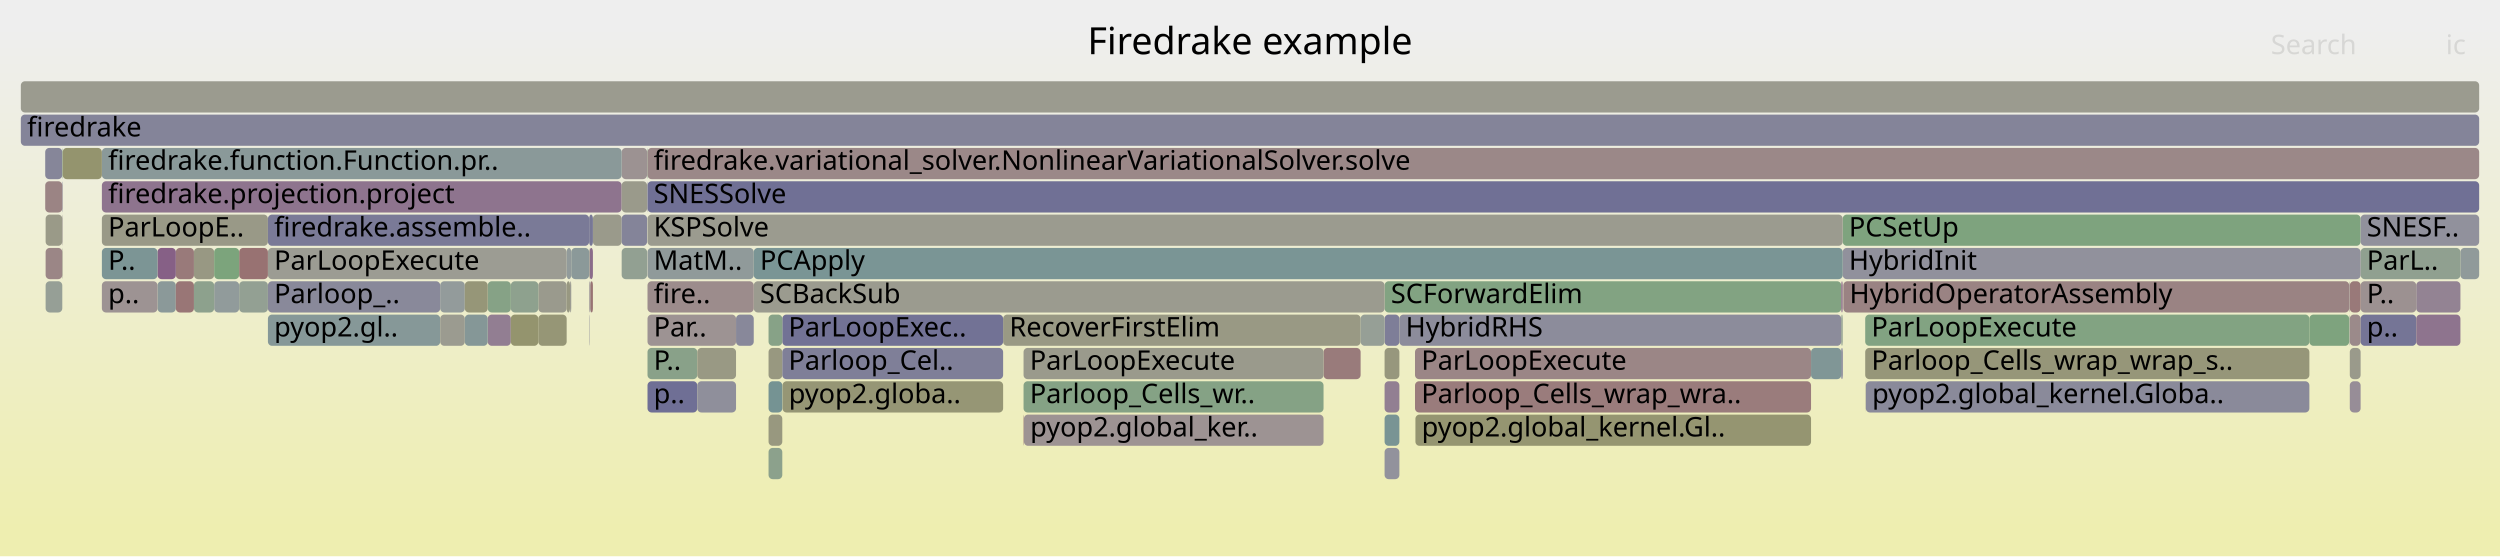
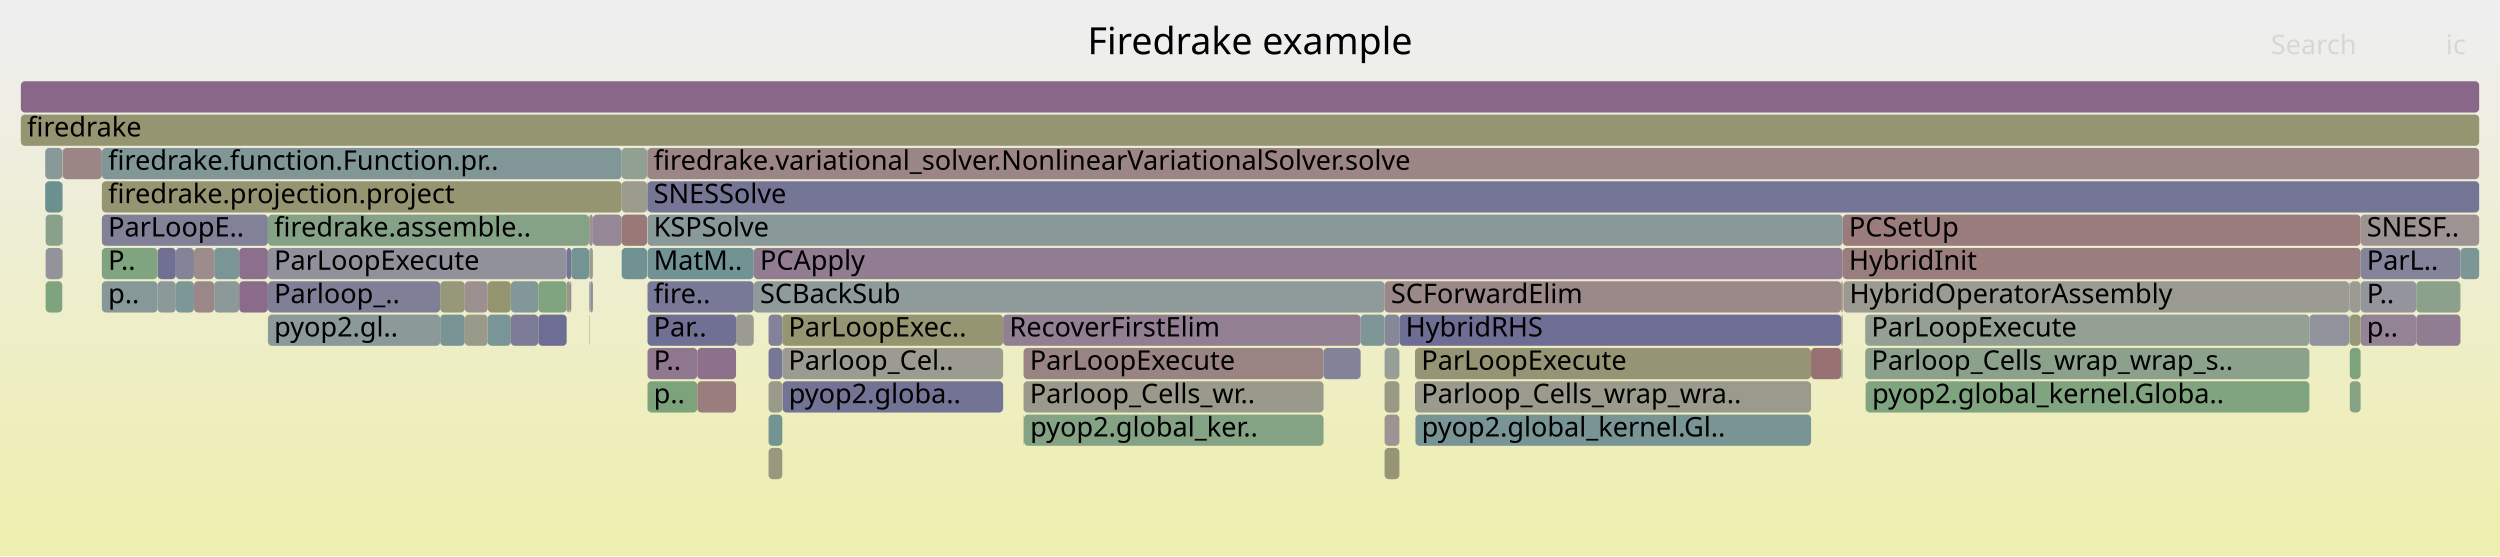
<svg xmlns="http://www.w3.org/2000/svg" version="1.1" width="1200" height="267" viewBox="0 0 1200 267">
  <defs>
    <linearGradient id="background" y1="0" y2="1" x1="0" x2="0">
      <stop stop-color="#eeeeee" offset="5%" />
      <stop stop-color="#eeeeb0" offset="95%" />
    </linearGradient>
  </defs>
  <style type="text/css">
	text { font-family:Verdana; font-size:13px; fill:rgb(0,0,0); }
	#search, #ignorecase { opacity:0.1; cursor:pointer; }
	#search:hover, #search.show, #ignorecase:hover, #ignorecase.show { opacity:1; }
	#subtitle { text-anchor:middle; font-color:rgb(160,160,160); }
	#title { text-anchor:middle; font-size:18px}
	#unzoom { cursor:pointer; }
	#frames &gt; *:hover { stroke:black; stroke-width:0.5; cursor:pointer; }
	.hide { display:none; }
	.parent { opacity:0.5; }
</style>
  <rect x="0.0" y="0" width="1200.0" height="267.0" fill="url(#background)" />
  <text id="title" x="600.00" y="26">Firedrake example</text>
  <text id="details" x="10.00" y="249"> </text>
  <text id="unzoom" x="10.00" y="26" class="hide">Reset Zoom</text>
  <text id="search" x="1090.00" y="26">Search</text>
  <text id="ignorecase" x="1174.00" y="26">ic</text>
  <text id="matched" x="1090.00" y="249"> </text>
  <g id="frames">
    <g>
-       <rect x="310.8" y="151" width="42.5" height="15.0" fill="rgb(156.615,147.383,147.383)" rx="2" ry="2" />
+       <rect x="884.8" y="135" width="242.8" height="15.0" fill="rgb(155.35,155.35,145.156)" rx="2" ry="2" />
+       <text x="887.77" y="145.5">HybridOperatorAssembly</text>
+     </g>
+     <g>
+       <rect x="21.9" y="135" width="8.0" height="15.0" fill="rgb(126.328,163.156,126.328)" rx="2" ry="2" />
+       <text x="24.94" y="145.5" />
+     </g>
+     <g>
+       <rect x="353.3" y="151" width="8.5" height="15.0" fill="rgb(155.366,155.366,145.234)" rx="2" ry="2" />
+       <text x="356.27" y="161.5" />
+     </g>
+     <g>
+       <rect x="310.8" y="167" width="23.9" height="15.0" fill="rgb(142.839,119.15,142.839)" rx="2" ry="2" />
+       <text x="313.76" y="177.5">P..</text>
+     </g>
+     <g>
+       <rect x="93.1" y="135" width="9.7" height="15.0" fill="rgb(154.969,134.762,134.762)" rx="2" ry="2" />
+       <text x="96.08" y="145.5" />
+     </g>
+     <g>
+       <rect x="491.3" y="199" width="0.2" height="15.0" fill="rgb(154.375,154.375,140.43)" rx="2" ry="2" />
+       <text x="494.31" y="209.5" />
+     </g>
+     <g>
+       <rect x="1127.9" y="167" width="5.2" height="15.0" fill="rgb(124.555,163.445,124.555)" rx="2" ry="2" />
+       <text x="1130.90" y="177.5" />
+     </g>
+     <g>
+       <rect x="310.8" y="71" width="879.2" height="15.0" fill="rgb(154.691,132.632,132.632)" rx="2" ry="2" />
+       <text x="313.76" y="81.5">firedrake.variational_solver.NonlinearVariationalSolver.solve</text>
+     </g>
+     <g>
+       <rect x="1159.8" y="151" width="21.2" height="15.0" fill="rgb(145.234,125.287,145.234)" rx="2" ry="2" />
+       <text x="1162.84" y="161.5" />
+     </g>
+     <g>
+       <rect x="491.5" y="199" width="143.8" height="15.0" fill="rgb(131.992,162.234,131.992)" rx="2" ry="2" />
+       <text x="494.47" y="209.5">pyop2.global_ker..</text>
+     </g>
+     <g>
+       <rect x="30.1" y="71" width="18.8" height="15.0" fill="rgb(154.792,133.408,133.408)" rx="2" ry="2" />
+       <text x="33.07" y="81.5" />
+     </g>
+     <g>
+       <rect x="664.6" y="183" width="7.1" height="15.0" fill="rgb(152.955,152.955,133.552)" rx="2" ry="2" />
+       <text x="667.62" y="193.5" />
+     </g>
+     <g>
+       <rect x="310.6" y="71" width="0.2" height="15.0" fill="rgb(153.952,126.964,126.964)" rx="2" ry="2" />
+       <text x="313.64" y="81.5" />
+     </g>
+     <g>
+       <rect x="75.6" y="119" width="8.8" height="15.0" fill="rgb(111.534,111.534,149.007)" rx="2" ry="2" />
+       <text x="78.55" y="129.5" />
+     </g>
+     <g>
+       <rect x="1108.5" y="151" width="19.1" height="15.0" fill="rgb(146.169,146.169,155.71)" rx="2" ry="2" />
+       <text x="1111.47" y="161.5" />
+     </g>
+     <g>
+       <rect x="884.5" y="103" width="248.6" height="15.0" fill="rgb(153.535,123.771,123.771)" rx="2" ry="2" />
+       <text x="887.47" y="113.5">PCSetUp</text>
+     </g>
+     <g>
+       <rect x="29.9" y="71" width="0.2" height="15.0" fill="rgb(155.751,155.751,147.101)" rx="2" ry="2" />
+       <text x="32.90" y="81.5" />
+     </g>
+     <g>
+       <rect x="664.6" y="199" width="7.1" height="15.0" fill="rgb(156.529,146.725,146.725)" rx="2" ry="2" />
+       <text x="667.62" y="209.5" />
+     </g>
+     <g>
+       <rect x="282.8" y="119" width="0.2" height="15.0" fill="rgb(112.641,146.24,146.24)" rx="2" ry="2" />
+       <text x="285.80" y="129.5" />
+     </g>
+     <g>
+       <rect x="1127.9" y="151" width="5.2" height="15.0" fill="rgb(150.471,150.471,121.513)" rx="2" ry="2" />
+       <text x="1130.90" y="161.5" />
+     </g>
+     <g>
+       <rect x="282.8" y="135" width="0.2" height="15.0" fill="rgb(104.177,144.046,144.046)" rx="2" ry="2" />
+       <text x="285.80" y="145.5" />
+     </g>
+     <g>
+       <rect x="895.6" y="183" width="212.9" height="15.0" fill="rgb(127.612,162.947,127.612)" rx="2" ry="2" />
+       <text x="898.61" y="193.5">pyop2.global_kernel.Globa..</text>
+     </g>
+     <g>
+       <rect x="883.8" y="151" width="0.7" height="15.0" fill="rgb(150.609,150.609,122.183)" rx="2" ry="2" />
+       <text x="886.78" y="161.5" />
+     </g>
+     <g>
+       <rect x="671.7" y="151" width="212.1" height="15.0" fill="rgb(109.978,109.978,148.705)" rx="2" ry="2" />
+       <text x="674.72" y="161.5">HybridRHS</text>
+     </g>
+     <g>
+       <rect x="211.3" y="135" width="11.8" height="15.0" fill="rgb(150.584,150.584,122.061)" rx="2" ry="2" />
+       <text x="214.33" y="145.5" />
+     </g>
+     <g>
+       <rect x="102.8" y="119" width="12.0" height="15.0" fill="rgb(122.432,148.779,148.779)" rx="2" ry="2" />
+       <text x="105.77" y="129.5" />
+     </g>
+     <g>
+       <rect x="884.5" y="119" width="248.6" height="15.0" fill="rgb(153.701,125.044,125.044)" rx="2" ry="2" />
+       <text x="887.47" y="129.5">HybridInit</text>
+     </g>
+     <g>
+       <rect x="368.9" y="167" width="6.6" height="15.0" fill="rgb(118.488,118.488,150.353)" rx="2" ry="2" />
+       <text x="371.86" y="177.5" />
+     </g>
+     <g>
+       <rect x="128.6" y="119" width="143.4" height="15.0" fill="rgb(144.637,144.637,155.414)" rx="2" ry="2" />
+       <text x="131.58" y="129.5">ParLoopExecute</text>
+     </g>
+     <g>
+       <rect x="895.3" y="167" width="213.2" height="15.0" fill="rgb(138.953,161.101,138.953)" rx="2" ry="2" />
+       <text x="898.29" y="177.5">Parloop_Cells_wrap_wrap_s..</text>
+     </g>
+     <g>
+       <rect x="272.0" y="119" width="2.2" height="15.0" fill="rgb(115.658,115.658,149.805)" rx="2" ry="2" />
+       <text x="274.96" y="129.5" />
+     </g>
+     <g>
+       <rect x="274.2" y="119" width="8.6" height="15.0" fill="rgb(115.712,147.036,147.036)" rx="2" ry="2" />
+       <text x="277.15" y="129.5" />
+     </g>
+     <g>
+       <rect x="310.8" y="183" width="23.9" height="15.0" fill="rgb(124.67,163.426,124.67)" rx="2" ry="2" />
+       <text x="313.76" y="193.5">p..</text>
+     </g>
+     <g>
+       <rect x="48.9" y="119" width="26.7" height="15.0" fill="rgb(128.483,162.805,128.483)" rx="2" ry="2" />
+       <text x="51.90" y="129.5">P..</text>
+     </g>
+     <g>
+       <rect x="1127.6" y="135" width="0.2" height="15.0" fill="rgb(128.268,150.292,150.292)" rx="2" ry="2" />
+       <text x="1130.60" y="145.5" />
+     </g>
+     <g>
+       <rect x="298.4" y="119" width="12.2" height="15.0" fill="rgb(113.217,146.39,146.39)" rx="2" ry="2" />
+       <text x="301.42" y="129.5" />
+     </g>
+     <g>
+       <rect x="375.5" y="151" width="106.0" height="15.0" fill="rgb(148.718,148.718,113.017)" rx="2" ry="2" />
+       <text x="378.46" y="161.5">ParLoopExec..</text>
+     </g>
+     <g>
+       <rect x="283.0" y="135" width="0.4" height="15.0" fill="rgb(145.851,145.851,155.649)" rx="2" ry="2" />
+       <text x="285.97" y="145.5" />
+     </g>
+     <g>
+       <rect x="375.5" y="167" width="106.0" height="15.0" fill="rgb(155.483,155.483,145.803)" rx="2" ry="2" />
+       <text x="378.46" y="177.5">Parloop_Cel..</text>
+     </g>
+     <g>
+       <rect x="491.3" y="167" width="144.0" height="15.0" fill="rgb(154.441,130.713,130.713)" rx="2" ry="2" />
+       <text x="494.31" y="177.5">ParLoopExecute</text>
+     </g>
+     <g>
+       <rect x="635.3" y="167" width="17.8" height="15.0" fill="rgb(130.182,130.182,152.616)" rx="2" ry="2" />
+       <text x="638.33" y="177.5" />
+     </g>
+     <g>
+       <rect x="234.1" y="135" width="11.1" height="15.0" fill="rgb(148.214,148.214,110.574)" rx="2" ry="2" />
+       <text x="237.06" y="145.5" />
+     </g>
+     <g>
+       <rect x="21.7" y="71" width="8.2" height="15.0" fill="rgb(136.891,152.527,152.527)" rx="2" ry="2" />
+       <text x="24.69" y="81.5" />
+     </g>
+     <g>
+       <rect x="310.8" y="135" width="51.0" height="15.0" fill="rgb(119.769,119.769,150.6)" rx="2" ry="2" />
+       <text x="313.76" y="145.5">fire..</text>
+     </g>
+     <g>
+       <rect x="334.7" y="183" width="18.6" height="15.0" fill="rgb(153.659,124.723,124.723)" rx="2" ry="2" />
+       <text x="337.71" y="193.5" />
+     </g>
+     <g>
+       <rect x="258.4" y="151" width="13.6" height="15.0" fill="rgb(109.546,109.546,148.622)" rx="2" ry="2" />
+       <text x="261.39" y="161.5" />
+     </g>
+     <g>
+       <rect x="491.3" y="183" width="144.0" height="15.0" fill="rgb(154.363,154.363,140.376)" rx="2" ry="2" />
+       <text x="494.31" y="193.5">Parloop_Cells_wr..</text>
+     </g>
+     <g>
+       <rect x="679.2" y="183" width="190.1" height="15.0" fill="rgb(154.498,154.498,141.029)" rx="2" ry="2" />
+       <text x="682.24" y="193.5">Parloop_Cells_wrap_wra..</text>
+     </g>
+     <g>
+       <rect x="310.8" y="119" width="51.0" height="15.0" fill="rgb(114.098,146.618,146.618)" rx="2" ry="2" />
+       <text x="313.76" y="129.5">MatM..</text>
+     </g>
+     <g>
+       <rect x="84.4" y="119" width="8.7" height="15.0" fill="rgb(132.247,132.247,153.015)" rx="2" ry="2" />
+       <text x="87.40" y="129.5" />
+     </g>
+     <g>
+       <rect x="234.1" y="151" width="11.1" height="15.0" fill="rgb(122.362,148.76,148.76)" rx="2" ry="2" />
+       <text x="237.06" y="161.5" />
+     </g>
+     <g>
+       <rect x="895.3" y="151" width="213.2" height="15.0" fill="rgb(148.231,159.59,148.231)" rx="2" ry="2" />
+       <text x="898.29" y="161.5">ParLoopExecute</text>
+     </g>
+     <g>
+       <rect x="75.6" y="135" width="8.8" height="15.0" fill="rgb(138.752,153.01,153.01)" rx="2" ry="2" />
+       <text x="78.55" y="145.5" />
+     </g>
+     <g>
+       <rect x="1133.1" y="103" width="56.9" height="15.0" fill="rgb(156.577,147.091,147.091)" rx="2" ry="2" />
+       <text x="1136.06" y="113.5">SNESF..</text>
+     </g>
+     <g>
+       <rect x="93.1" y="119" width="9.7" height="15.0" fill="rgb(155.635,139.869,139.869)" rx="2" ry="2" />
+       <text x="96.08" y="129.5" />
+     </g>
+     <g>
+       <rect x="664.6" y="167" width="7.1" height="15.0" fill="rgb(150.39,159.239,150.39)" rx="2" ry="2" />
+       <text x="667.62" y="177.5" />
+     </g>
+     <g>
+       <rect x="375.6" y="183" width="105.9" height="15.0" fill="rgb(115.002,115.002,149.678)" rx="2" ry="2" />
+       <text x="378.59" y="193.5">pyop2.globa..</text>
+     </g>
+     <g>
+       <rect x="48.9" y="103" width="79.7" height="15.0" fill="rgb(128.589,128.589,152.308)" rx="2" ry="2" />
+       <text x="51.90" y="113.5">ParLoopE..</text>
+     </g>
+     <g>
+       <rect x="298.4" y="87" width="12.2" height="15.0" fill="rgb(154.725,154.725,142.128)" rx="2" ry="2" />
+       <text x="301.42" y="97.5" />
+     </g>
+     <g>
+       <rect x="114.8" y="135" width="13.8" height="15.0" fill="rgb(138.397,107.768,138.397)" rx="2" ry="2" />
+       <text x="117.84" y="145.5" />
+     </g>
+     <g>
+       <rect x="1133.1" y="151" width="26.7" height="15.0" fill="rgb(147.628,131.421,147.628)" rx="2" ry="2" />
+       <text x="1136.06" y="161.5">p..</text>
+     </g>
+     <g>
+       <rect x="679.2" y="167" width="190.1" height="15.0" fill="rgb(149.468,149.468,116.651)" rx="2" ry="2" />
+       <text x="682.24" y="177.5">ParLoopExecute</text>
+     </g>
+     <g>
+       <rect x="664.6" y="215" width="7.1" height="15.0" fill="rgb(149.845,149.845,118.478)" rx="2" ry="2" />
+       <text x="667.62" y="225.5" />
+     </g>
+     <g>
+       <rect x="282.8" y="103" width="1.8" height="15.0" fill="rgb(156.498,146.488,146.488)" rx="2" ry="2" />
+       <text x="285.80" y="113.5" />
+     </g>
+     <g>
+       <rect x="298.4" y="71" width="12.2" height="15.0" fill="rgb(144.849,160.141,144.849)" rx="2" ry="2" />
+       <text x="301.42" y="81.5" />
+     </g>
+     <g>
+       <rect x="283.0" y="119" width="1.6" height="15.0" fill="rgb(155.19,155.19,144.383)" rx="2" ry="2" />
+       <text x="285.97" y="129.5" />
+     </g>
+     <g>
+       <rect x="10.0" y="39" width="1180.0" height="15.0" fill="rgb(136.6,103.162,136.6)" rx="2" ry="2" />
+       <text x="13.00" y="49.5" />
+     </g>
+     <g>
+       <rect x="10.0" y="55" width="1180.0" height="15.0" fill="rgb(148.783,148.783,113.334)" rx="2" ry="2" />
+       <text x="13.00" y="65.5">firedrake</text>
+     </g>
+     <g>
+       <rect x="334.7" y="167" width="18.6" height="15.0" fill="rgb(139.874,111.552,139.874)" rx="2" ry="2" />
+       <text x="337.71" y="177.5" />
+     </g>
+     <g>
+       <rect x="48.9" y="87" width="249.5" height="15.0" fill="rgb(149.008,149.008,114.422)" rx="2" ry="2" />
+       <text x="51.90" y="97.5">firedrake.projection.project</text>
+     </g>
+     <g>
+       <rect x="29.9" y="103" width="0.2" height="15.0" fill="rgb(123.897,123.897,151.399)" rx="2" ry="2" />
+       <text x="32.90" y="113.5" />
+     </g>
+     <g>
+       <rect x="21.7" y="87" width="8.2" height="15.0" fill="rgb(105.562,144.405,144.405)" rx="2" ry="2" />
+       <text x="24.69" y="97.5" />
+     </g>
+     <g>
+       <rect x="211.3" y="151" width="11.8" height="15.0" fill="rgb(120.588,148.3,148.3)" rx="2" ry="2" />
+       <text x="214.33" y="161.5" />
+     </g>
+     <g>
+       <rect x="310.6" y="87" width="0.2" height="15.0" fill="rgb(116.37,147.207,147.207)" rx="2" ry="2" />
+       <text x="313.64" y="97.5" />
+     </g>
+     <g>
+       <rect x="368.9" y="183" width="6.6" height="15.0" fill="rgb(154.094,154.094,139.071)" rx="2" ry="2" />
+       <text x="371.86" y="193.5" />
+     </g>
+     <g>
+       <rect x="869.3" y="167" width="14.5" height="15.0" fill="rgb(152.292,114.237,114.237)" rx="2" ry="2" />
+       <text x="872.29" y="177.5" />
+     </g>
+     <g>
+       <rect x="48.9" y="71" width="249.5" height="15.0" fill="rgb(129.456,150.6,150.6)" rx="2" ry="2" />
+       <text x="51.90" y="81.5">firedrake.function.Function.pr..</text>
+     </g>
+     <g>
+       <rect x="21.9" y="119" width="8.0" height="15.0" fill="rgb(146.626,146.626,155.799)" rx="2" ry="2" />
+       <text x="24.94" y="129.5" />
+     </g>
+     <g>
+       <rect x="273.6" y="135" width="0.6" height="15.0" fill="rgb(148.499,133.653,148.499)" rx="2" ry="2" />
+       <text x="276.64" y="145.5" />
+     </g>
+     <g>
+       <rect x="361.8" y="135" width="302.8" height="15.0" fill="rgb(143.138,154.147,154.147)" rx="2" ry="2" />
+       <text x="364.79" y="145.5">SCBackSub</text>
+     </g>
+     <g>
+       <rect x="102.8" y="135" width="12.0" height="15.0" fill="rgb(139.166,153.117,153.117)" rx="2" ry="2" />
+       <text x="105.77" y="145.5" />
+     </g>
+     <g>
+       <rect x="310.8" y="87" width="879.2" height="15.0" fill="rgb(116.521,116.521,149.972)" rx="2" ry="2" />
+       <text x="313.76" y="97.5">SNESSolve</text>
+     </g>
+     <g>
+       <rect x="664.6" y="135" width="219.2" height="15.0" fill="rgb(155.195,136.491,136.491)" rx="2" ry="2" />
+       <text x="667.62" y="145.5">SCForwardElim</text>
+     </g>
+     <g>
+       <rect x="368.9" y="151" width="6.6" height="15.0" fill="rgb(129.966,129.966,152.574)" rx="2" ry="2" />
+       <text x="371.86" y="161.5" />
+     </g>
+     <g>
+       <rect x="29.9" y="119" width="0.2" height="15.0" fill="rgb(147.818,147.818,108.655)" rx="2" ry="2" />
+       <text x="32.90" y="129.5" />
+     </g>
+     <g>
+       <rect x="361.8" y="119" width="522.7" height="15.0" fill="rgb(144.891,124.407,144.891)" rx="2" ry="2" />
+       <text x="364.79" y="129.5">PCApply</text>
+     </g>
+     <g>
+       <rect x="664.6" y="151" width="7.1" height="15.0" fill="rgb(135.3,135.3,153.606)" rx="2" ry="2" />
+       <text x="667.62" y="161.5" />
+     </g>
+     <g>
+       <rect x="284.6" y="103" width="13.8" height="15.0" fill="rgb(149.208,135.469,149.208)" rx="2" ry="2" />
+       <text x="287.57" y="113.5" />
+     </g>
+     <g>
+       <rect x="282.8" y="151" width="0.2" height="15.0" fill="rgb(150.443,150.443,121.375)" rx="2" ry="2" />
+       <text x="285.80" y="161.5" />
+     </g>
+     <g>
+       <rect x="84.4" y="135" width="8.7" height="15.0" fill="rgb(125.219,149.501,149.501)" rx="2" ry="2" />
+       <text x="87.40" y="145.5" />
+     </g>
+     <g>
+       <rect x="1181.0" y="119" width="9.0" height="15.0" fill="rgb(123.877,149.153,149.153)" rx="2" ry="2" />
+       <text x="1184.02" y="129.5" />
+     </g>
+     <g>
+       <rect x="48.9" y="135" width="26.7" height="15.0" fill="rgb(135.076,152.057,152.057)" rx="2" ry="2" />
+       <text x="51.90" y="145.5">p..</text>
+     </g>
+     <g>
+       <rect x="258.4" y="135" width="13.6" height="15.0" fill="rgb(127.635,162.943,127.635)" rx="2" ry="2" />
+       <text x="261.39" y="145.5" />
+     </g>
+     <g>
+       <rect x="245.2" y="135" width="13.2" height="15.0" fill="rgb(129.576,150.631,150.631)" rx="2" ry="2" />
+       <text x="248.20" y="145.5" />
+     </g>
+     <g>
+       <rect x="368.9" y="215" width="6.6" height="15.0" fill="rgb(151.62,151.62,127.084)" rx="2" ry="2" />
+       <text x="371.86" y="225.5" />
+     </g>
+     <g>
+       <rect x="21.9" y="103" width="8.0" height="15.0" fill="rgb(137.499,161.337,137.499)" rx="2" ry="2" />
+       <text x="24.94" y="113.5" />
+     </g>
+     <g>
+       <rect x="29.9" y="87" width="0.2" height="15.0" fill="rgb(115.811,147.062,147.062)" rx="2" ry="2" />
+       <text x="32.90" y="97.5" />
+     </g>
+     <g>
+       <rect x="1127.6" y="151" width="0.2" height="15.0" fill="rgb(105.859,144.482,144.482)" rx="2" ry="2" />
+       <text x="1130.60" y="161.5" />
+     </g>
+     <g>
+       <rect x="895.5" y="183" width="0.1" height="15.0" fill="rgb(123.624,149.088,149.088)" rx="2" ry="2" />
+       <text x="898.47" y="193.5" />
+     </g>
+     <g>
+       <rect x="310.8" y="151" width="42.5" height="15.0" fill="rgb(111.914,111.914,149.08)" rx="2" ry="2" />
      <text x="313.76" y="161.5">Par..</text>
    </g>
    <g>
-       <rect x="21.9" y="103" width="8.0" height="15.0" fill="rgb(153.558,153.558,136.474)" rx="2" ry="2" />
-       <text x="24.94" y="113.5" />
-     </g>
-     <g>
-       <rect x="48.9" y="87" width="249.5" height="15.0" fill="rgb(141.556,115.863,141.556)" rx="2" ry="2" />
-       <text x="51.90" y="97.5">firedrake.projection.project</text>
-     </g>
-     <g>
-       <rect x="664.6" y="167" width="7.1" height="15.0" fill="rgb(151.129,151.129,124.703)" rx="2" ry="2" />
-       <text x="667.62" y="177.5" />
-     </g>
-     <g>
-       <rect x="895.6" y="183" width="212.9" height="15.0" fill="rgb(138.251,138.251,154.178)" rx="2" ry="2" />
-       <text x="898.61" y="193.5">pyop2.global_kernel.Globa..</text>
-     </g>
-     <g>
-       <rect x="283.0" y="119" width="1.6" height="15.0" fill="rgb(138.469,107.952,138.469)" rx="2" ry="2" />
-       <text x="285.97" y="129.5" />
-     </g>
-     <g>
-       <rect x="481.5" y="151" width="171.6" height="15.0" fill="rgb(152.692,152.692,132.274)" rx="2" ry="2" />
+       <rect x="883.8" y="135" width="0.7" height="15.0" fill="rgb(154.117,128.233,128.233)" rx="2" ry="2" />
+       <text x="886.78" y="145.5" />
+     </g>
+     <g>
+       <rect x="1127.8" y="135" width="0.1" height="15.0" fill="rgb(156.452,146.135,146.135)" rx="2" ry="2" />
+       <text x="1130.77" y="145.5" />
+     </g>
+     <g>
+       <rect x="310.8" y="103" width="573.7" height="15.0" fill="rgb(136.653,152.466,152.466)" rx="2" ry="2" />
+       <text x="313.76" y="113.5">KSPSolve</text>
+     </g>
+     <g>
+       <rect x="245.2" y="151" width="13.2" height="15.0" fill="rgb(124.288,124.288,151.475)" rx="2" ry="2" />
+       <text x="248.20" y="161.5" />
+     </g>
+     <g>
+       <rect x="1159.8" y="135" width="21.2" height="15.0" fill="rgb(139.369,161.033,139.369)" rx="2" ry="2" />
+       <text x="1162.84" y="145.5" />
+     </g>
+     <g>
+       <rect x="883.8" y="167" width="0.7" height="15.0" fill="rgb(145.552,160.026,145.552)" rx="2" ry="2" />
+       <text x="886.78" y="177.5" />
+     </g>
+     <g>
+       <rect x="679.4" y="199" width="189.9" height="15.0" fill="rgb(120.019,148.153,148.153)" rx="2" ry="2" />
+       <text x="682.39" y="209.5">pyop2.global_kernel.Gl..</text>
+     </g>
+     <g>
+       <rect x="1133.1" y="135" width="26.7" height="15.0" fill="rgb(147.783,147.783,156.023)" rx="2" ry="2" />
+       <text x="1136.06" y="145.5">P..</text>
+     </g>
+     <g>
+       <rect x="653.1" y="151" width="11.5" height="15.0" fill="rgb(126.975,149.957,149.957)" rx="2" ry="2" />
+       <text x="656.10" y="161.5" />
+     </g>
+     <g>
+       <rect x="223.1" y="151" width="11.0" height="15.0" fill="rgb(153.837,153.837,137.826)" rx="2" ry="2" />
+       <text x="226.06" y="161.5" />
+     </g>
+     <g>
+       <rect x="272.0" y="135" width="1.6" height="15.0" fill="rgb(152.818,152.818,132.888)" rx="2" ry="2" />
+       <text x="274.96" y="145.5" />
+     </g>
+     <g>
+       <rect x="1133.1" y="119" width="47.9" height="15.0" fill="rgb(131.076,131.076,152.789)" rx="2" ry="2" />
+       <text x="1136.06" y="129.5">ParL..</text>
+     </g>
+     <g>
+       <rect x="128.6" y="135" width="82.7" height="15.0" fill="rgb(126.759,126.759,151.953)" rx="2" ry="2" />
+       <text x="131.58" y="145.5">Parloop_..</text>
+     </g>
+     <g>
+       <rect x="223.1" y="135" width="11.0" height="15.0" fill="rgb(156.042,142.992,142.992)" rx="2" ry="2" />
+       <text x="226.06" y="145.5" />
+     </g>
+     <g>
+       <rect x="481.5" y="151" width="171.6" height="15.0" fill="rgb(146.275,127.955,146.275)" rx="2" ry="2" />
      <text x="484.53" y="161.5">RecoverFirstElim</text>
    </g>
    <g>
-       <rect x="375.6" y="183" width="105.9" height="15.0" fill="rgb(149.557,149.557,117.084)" rx="2" ry="2" />
-       <text x="378.59" y="193.5">pyop2.globa..</text>
-     </g>
-     <g>
-       <rect x="284.6" y="103" width="13.8" height="15.0" fill="rgb(154.169,154.169,139.433)" rx="2" ry="2" />
-       <text x="287.57" y="113.5" />
-     </g>
-     <g>
-       <rect x="283.0" y="135" width="0.4" height="15.0" fill="rgb(129.692,129.692,152.521)" rx="2" ry="2" />
-       <text x="285.97" y="145.5" />
-     </g>
-     <g>
-       <rect x="310.8" y="167" width="23.9" height="15.0" fill="rgb(136.98,161.422,136.98)" rx="2" ry="2" />
-       <text x="313.76" y="177.5">P..</text>
-     </g>
-     <g>
-       <rect x="211.3" y="135" width="11.8" height="15.0" fill="rgb(146.994,155.147,155.147)" rx="2" ry="2" />
-       <text x="214.33" y="145.5" />
-     </g>
-     <g>
-       <rect x="895.5" y="183" width="0.1" height="15.0" fill="rgb(153.066,153.066,134.089)" rx="2" ry="2" />
-       <text x="898.47" y="193.5" />
-     </g>
-     <g>
-       <rect x="258.4" y="135" width="13.6" height="15.0" fill="rgb(154.407,154.407,140.586)" rx="2" ry="2" />
-       <text x="261.39" y="145.5" />
-     </g>
-     <g>
-       <rect x="282.8" y="151" width="0.2" height="15.0" fill="rgb(145.556,145.556,155.591)" rx="2" ry="2" />
-       <text x="285.80" y="161.5" />
-     </g>
-     <g>
-       <rect x="883.8" y="167" width="0.7" height="15.0" fill="rgb(118.943,118.943,150.441)" rx="2" ry="2" />
-       <text x="886.78" y="177.5" />
-     </g>
-     <g>
-       <rect x="114.8" y="135" width="13.8" height="15.0" fill="rgb(146.936,159.801,146.936)" rx="2" ry="2" />
-       <text x="117.84" y="145.5" />
-     </g>
-     <g>
-       <rect x="679.2" y="183" width="190.1" height="15.0" fill="rgb(153.542,123.819,123.819)" rx="2" ry="2" />
-       <text x="682.24" y="193.5">Parloop_Cells_wrap_wra..</text>
-     </g>
-     <g>
-       <rect x="664.6" y="135" width="219.2" height="15.0" fill="rgb(129.582,162.626,129.582)" rx="2" ry="2" />
-       <text x="667.62" y="145.5">SCForwardElim</text>
-     </g>
-     <g>
-       <rect x="273.6" y="135" width="0.6" height="15.0" fill="rgb(155.751,155.751,147.101)" rx="2" ry="2" />
-       <text x="276.64" y="145.5" />
-     </g>
-     <g>
-       <rect x="84.4" y="119" width="8.7" height="15.0" fill="rgb(153.267,121.711,121.711)" rx="2" ry="2" />
-       <text x="87.40" y="129.5" />
-     </g>
-     <g>
-       <rect x="869.3" y="167" width="14.5" height="15.0" fill="rgb(127.788,150.167,150.167)" rx="2" ry="2" />
-       <text x="872.29" y="177.5" />
-     </g>
-     <g>
-       <rect x="353.3" y="151" width="8.5" height="15.0" fill="rgb(136.37,136.37,153.814)" rx="2" ry="2" />
-       <text x="356.27" y="161.5" />
-     </g>
-     <g>
-       <rect x="48.9" y="103" width="79.7" height="15.0" fill="rgb(153.156,153.156,134.525)" rx="2" ry="2" />
-       <text x="51.90" y="113.5">ParLoopE..</text>
-     </g>
-     <g>
-       <rect x="128.6" y="151" width="82.7" height="15.0" fill="rgb(134.082,151.799,151.799)" rx="2" ry="2" />
+       <rect x="1127.9" y="135" width="5.2" height="15.0" fill="rgb(155.476,155.476,145.766)" rx="2" ry="2" />
+       <text x="1130.90" y="145.5" />
+     </g>
+     <g>
+       <rect x="368.9" y="199" width="6.6" height="15.0" fill="rgb(115.902,147.086,147.086)" rx="2" ry="2" />
+       <text x="371.86" y="209.5" />
+     </g>
+     <g>
+       <rect x="298.4" y="103" width="12.2" height="15.0" fill="rgb(152.982,119.53,119.53)" rx="2" ry="2" />
+       <text x="301.42" y="113.5" />
+     </g>
+     <g>
+       <rect x="283.4" y="135" width="1.2" height="15.0" fill="rgb(140.643,140.643,154.641)" rx="2" ry="2" />
+       <text x="286.35" y="145.5" />
+     </g>
+     <g>
+       <rect x="128.6" y="103" width="154.2" height="15.0" fill="rgb(133.626,161.968,133.626)" rx="2" ry="2" />
+       <text x="131.58" y="113.5">firedrake.assemble..</text>
+     </g>
+     <g>
+       <rect x="114.8" y="119" width="13.8" height="15.0" fill="rgb(139.546,110.712,139.546)" rx="2" ry="2" />
+       <text x="117.84" y="129.5" />
+     </g>
+     <g>
+       <rect x="1127.9" y="183" width="5.2" height="15.0" fill="rgb(133.183,162.04,133.183)" rx="2" ry="2" />
+       <text x="1130.90" y="193.5" />
+     </g>
+     <g>
+       <rect x="128.6" y="151" width="82.7" height="15.0" fill="rgb(140.184,153.381,153.381)" rx="2" ry="2" />
      <text x="131.58" y="161.5">pyop2.gl..</text>
-     </g>
-     <g>
-       <rect x="21.9" y="119" width="8.0" height="15.0" fill="rgb(154.874,134.037,134.037)" rx="2" ry="2" />
-       <text x="24.94" y="129.5" />
-     </g>
-     <g>
-       <rect x="29.9" y="103" width="0.2" height="15.0" fill="rgb(156.471,146.28,146.28)" rx="2" ry="2" />
-       <text x="32.90" y="113.5" />
-     </g>
-     <g>
-       <rect x="21.7" y="71" width="8.2" height="15.0" fill="rgb(133.804,133.804,153.317)" rx="2" ry="2" />
-       <text x="24.69" y="81.5" />
-     </g>
-     <g>
-       <rect x="245.2" y="135" width="13.2" height="15.0" fill="rgb(141.856,160.628,141.856)" rx="2" ry="2" />
-       <text x="248.20" y="145.5" />
-     </g>
-     <g>
-       <rect x="368.9" y="167" width="6.6" height="15.0" fill="rgb(151.831,151.831,128.106)" rx="2" ry="2" />
-       <text x="371.86" y="177.5" />
-     </g>
-     <g>
-       <rect x="334.7" y="167" width="18.6" height="15.0" fill="rgb(152.628,152.628,131.964)" rx="2" ry="2" />
-       <text x="337.71" y="177.5" />
-     </g>
-     <g>
-       <rect x="895.3" y="151" width="213.2" height="15.0" fill="rgb(129.999,162.558,129.999)" rx="2" ry="2" />
-       <text x="898.29" y="161.5">ParLoopExecute</text>
-     </g>
-     <g>
-       <rect x="1181.0" y="119" width="9.0" height="15.0" fill="rgb(144.313,154.451,154.451)" rx="2" ry="2" />
-       <text x="1184.02" y="129.5" />
-     </g>
-     <g>
-       <rect x="375.5" y="151" width="106.0" height="15.0" fill="rgb(113.661,113.661,149.418)" rx="2" ry="2" />
-       <text x="378.46" y="161.5">ParLoopExec..</text>
-     </g>
-     <g>
-       <rect x="884.5" y="103" width="248.6" height="15.0" fill="rgb(126.237,163.171,126.237)" rx="2" ry="2" />
-       <text x="887.47" y="113.5">PCSetUp</text>
-     </g>
-     <g>
-       <rect x="283.4" y="135" width="1.2" height="15.0" fill="rgb(152.445,115.413,115.413)" rx="2" ry="2" />
-       <text x="286.35" y="145.5" />
-     </g>
-     <g>
-       <rect x="282.8" y="103" width="1.8" height="15.0" fill="rgb(118.608,118.608,150.376)" rx="2" ry="2" />
-       <text x="285.80" y="113.5" />
-     </g>
-     <g>
-       <rect x="75.6" y="135" width="8.8" height="15.0" fill="rgb(138.745,153.008,153.008)" rx="2" ry="2" />
-       <text x="78.55" y="145.5" />
-     </g>
-     <g>
-       <rect x="75.6" y="119" width="8.8" height="15.0" fill="rgb(133.948,96.368,133.948)" rx="2" ry="2" />
-       <text x="78.55" y="129.5" />
-     </g>
-     <g>
-       <rect x="368.9" y="151" width="6.6" height="15.0" fill="rgb(134.785,161.779,134.785)" rx="2" ry="2" />
-       <text x="371.86" y="161.5" />
-     </g>
-     <g>
-       <rect x="310.8" y="183" width="23.9" height="15.0" fill="rgb(110.63,110.63,148.832)" rx="2" ry="2" />
-       <text x="313.76" y="193.5">p..</text>
-     </g>
-     <g>
-       <rect x="1133.1" y="119" width="47.9" height="15.0" fill="rgb(144.332,160.225,144.332)" rx="2" ry="2" />
-       <text x="1136.06" y="129.5">ParL..</text>
-     </g>
-     <g>
-       <rect x="635.3" y="167" width="17.8" height="15.0" fill="rgb(153.42,122.887,122.887)" rx="2" ry="2" />
-       <text x="638.33" y="177.5" />
-     </g>
-     <g>
-       <rect x="258.4" y="151" width="13.6" height="15.0" fill="rgb(149.688,149.688,117.721)" rx="2" ry="2" />
-       <text x="261.39" y="161.5" />
-     </g>
-     <g>
-       <rect x="491.3" y="167" width="144.0" height="15.0" fill="rgb(154.301,154.301,140.075)" rx="2" ry="2" />
-       <text x="494.31" y="177.5">ParLoopExecute</text>
-     </g>
-     <g>
-       <rect x="1159.8" y="135" width="21.2" height="15.0" fill="rgb(147.293,130.564,147.293)" rx="2" ry="2" />
-       <text x="1162.84" y="145.5" />
-     </g>
-     <g>
-       <rect x="679.2" y="167" width="190.1" height="15.0" fill="rgb(154.914,134.339,134.339)" rx="2" ry="2" />
-       <text x="682.24" y="177.5">ParLoopExecute</text>
-     </g>
-     <g>
-       <rect x="361.8" y="135" width="302.8" height="15.0" fill="rgb(154.918,154.918,143.066)" rx="2" ry="2" />
-       <text x="364.79" y="145.5">SCBackSub</text>
-     </g>
-     <g>
-       <rect x="93.1" y="119" width="9.7" height="15.0" fill="rgb(152.334,152.334,130.543)" rx="2" ry="2" />
-       <text x="96.08" y="129.5" />
-     </g>
-     <g>
-       <rect x="883.8" y="151" width="0.7" height="15.0" fill="rgb(144.05,160.271,144.05)" rx="2" ry="2" />
-       <text x="886.78" y="161.5" />
-     </g>
-     <g>
-       <rect x="102.8" y="135" width="12.0" height="15.0" fill="rgb(145.314,154.711,154.711)" rx="2" ry="2" />
-       <text x="105.77" y="145.5" />
-     </g>
-     <g>
-       <rect x="84.4" y="135" width="8.7" height="15.0" fill="rgb(152.775,117.938,117.938)" rx="2" ry="2" />
-       <text x="87.40" y="145.5" />
-     </g>
-     <g>
-       <rect x="272.0" y="135" width="1.6" height="15.0" fill="rgb(152.007,152.007,128.959)" rx="2" ry="2" />
-       <text x="274.96" y="145.5" />
-     </g>
-     <g>
-       <rect x="10.0" y="55" width="1180.0" height="15.0" fill="rgb(132.333,132.333,153.032)" rx="2" ry="2" />
-       <text x="13.00" y="65.5">firedrake</text>
-     </g>
-     <g>
-       <rect x="282.8" y="135" width="0.2" height="15.0" fill="rgb(155.846,141.488,141.488)" rx="2" ry="2" />
-       <text x="285.80" y="145.5" />
-     </g>
-     <g>
-       <rect x="310.8" y="135" width="51.0" height="15.0" fill="rgb(155.623,139.777,139.777)" rx="2" ry="2" />
-       <text x="313.76" y="145.5">fire..</text>
-     </g>
-     <g>
-       <rect x="884.5" y="119" width="248.6" height="15.0" fill="rgb(145.289,145.289,155.54)" rx="2" ry="2" />
-       <text x="887.47" y="129.5">HybridInit</text>
-     </g>
-     <g>
-       <rect x="1127.6" y="151" width="0.2" height="15.0" fill="rgb(143.962,154.36,154.36)" rx="2" ry="2" />
-       <text x="1130.60" y="161.5" />
-     </g>
-     <g>
-       <rect x="21.9" y="135" width="8.0" height="15.0" fill="rgb(150.446,159.23,150.446)" rx="2" ry="2" />
-       <text x="24.94" y="145.5" />
-     </g>
-     <g>
-       <rect x="310.6" y="71" width="0.2" height="15.0" fill="rgb(127.251,163.006,127.251)" rx="2" ry="2" />
-       <text x="313.64" y="81.5" />
-     </g>
-     <g>
-       <rect x="48.9" y="119" width="26.7" height="15.0" fill="rgb(124.118,149.216,149.216)" rx="2" ry="2" />
-       <text x="51.90" y="129.5">P..</text>
-     </g>
-     <g>
-       <rect x="93.1" y="135" width="9.7" height="15.0" fill="rgb(141.076,160.755,141.076)" rx="2" ry="2" />
-       <text x="96.08" y="145.5" />
-     </g>
-     <g>
-       <rect x="298.4" y="103" width="12.2" height="15.0" fill="rgb(131.833,131.833,152.935)" rx="2" ry="2" />
-       <text x="301.42" y="113.5" />
-     </g>
-     <g>
-       <rect x="1127.9" y="151" width="5.2" height="15.0" fill="rgb(155.386,137.961,137.961)" rx="2" ry="2" />
-       <text x="1130.90" y="161.5" />
-     </g>
-     <g>
-       <rect x="234.1" y="135" width="11.1" height="15.0" fill="rgb(134.256,161.865,134.256)" rx="2" ry="2" />
-       <text x="237.06" y="145.5" />
-     </g>
-     <g>
-       <rect x="10.0" y="39" width="1180.0" height="15.0" fill="rgb(154.83,154.83,142.639)" rx="2" ry="2" />
-       <text x="13.00" y="49.5" />
-     </g>
-     <g>
-       <rect x="1133.1" y="151" width="26.7" height="15.0" fill="rgb(116.888,116.888,150.043)" rx="2" ry="2" />
-       <text x="1136.06" y="161.5">p..</text>
-     </g>
-     <g>
-       <rect x="1127.6" y="135" width="0.2" height="15.0" fill="rgb(155.516,138.953,138.953)" rx="2" ry="2" />
-       <text x="1130.60" y="145.5" />
-     </g>
-     <g>
-       <rect x="1127.9" y="167" width="5.2" height="15.0" fill="rgb(154.14,154.14,139.293)" rx="2" ry="2" />
-       <text x="1130.90" y="177.5" />
-     </g>
-     <g>
-       <rect x="128.6" y="119" width="143.4" height="15.0" fill="rgb(155.654,155.654,146.63)" rx="2" ry="2" />
-       <text x="131.58" y="129.5">ParLoopExecute</text>
-     </g>
-     <g>
-       <rect x="884.8" y="135" width="242.8" height="15.0" fill="rgb(154.422,130.57,130.57)" rx="2" ry="2" />
-       <text x="887.77" y="145.5">HybridOperatorAssembly</text>
-     </g>
-     <g>
-       <rect x="1127.8" y="135" width="0.1" height="15.0" fill="rgb(138.184,138.184,154.165)" rx="2" ry="2" />
-       <text x="1130.77" y="145.5" />
-     </g>
-     <g>
-       <rect x="298.4" y="71" width="12.2" height="15.0" fill="rgb(156.441,146.047,146.047)" rx="2" ry="2" />
-       <text x="301.42" y="81.5" />
-     </g>
-     <g>
-       <rect x="128.6" y="103" width="154.2" height="15.0" fill="rgb(121.776,121.776,150.989)" rx="2" ry="2" />
-       <text x="131.58" y="113.5">firedrake.assemble..</text>
-     </g>
-     <g>
-       <rect x="211.3" y="151" width="11.8" height="15.0" fill="rgb(155.198,155.198,144.423)" rx="2" ry="2" />
-       <text x="214.33" y="161.5" />
-     </g>
-     <g>
-       <rect x="664.6" y="183" width="7.1" height="15.0" fill="rgb(145.719,126.53,145.719)" rx="2" ry="2" />
-       <text x="667.62" y="193.5" />
-     </g>
-     <g>
-       <rect x="223.1" y="135" width="11.0" height="15.0" fill="rgb(150.059,150.059,119.518)" rx="2" ry="2" />
-       <text x="226.06" y="145.5" />
-     </g>
-     <g>
-       <rect x="310.8" y="71" width="879.2" height="15.0" fill="rgb(155.12,135.922,135.922)" rx="2" ry="2" />
-       <text x="313.76" y="81.5">firedrake.variational_solver.NonlinearVariationalSolver.solve</text>
-     </g>
-     <g>
-       <rect x="664.6" y="151" width="7.1" height="15.0" fill="rgb(126.046,126.046,151.815)" rx="2" ry="2" />
-       <text x="667.62" y="161.5" />
-     </g>
-     <g>
-       <rect x="29.9" y="87" width="0.2" height="15.0" fill="rgb(121.863,121.863,151.006)" rx="2" ry="2" />
-       <text x="32.90" y="97.5" />
-     </g>
-     <g>
-       <rect x="29.9" y="71" width="0.2" height="15.0" fill="rgb(125.292,163.325,125.292)" rx="2" ry="2" />
-       <text x="32.90" y="81.5" />
-     </g>
-     <g>
-       <rect x="29.9" y="119" width="0.2" height="15.0" fill="rgb(154.215,154.215,139.657)" rx="2" ry="2" />
-       <text x="32.90" y="129.5" />
-     </g>
-     <g>
-       <rect x="664.6" y="215" width="7.1" height="15.0" fill="rgb(146.31,146.31,155.737)" rx="2" ry="2" />
-       <text x="667.62" y="225.5" />
-     </g>
-     <g>
-       <rect x="368.9" y="215" width="6.6" height="15.0" fill="rgb(140.067,160.919,140.067)" rx="2" ry="2" />
-       <text x="371.86" y="225.5" />
-     </g>
-     <g>
-       <rect x="368.9" y="199" width="6.6" height="15.0" fill="rgb(151.546,151.546,126.724)" rx="2" ry="2" />
-       <text x="371.86" y="209.5" />
-     </g>
-     <g>
-       <rect x="128.6" y="135" width="82.7" height="15.0" fill="rgb(136.713,136.713,153.88)" rx="2" ry="2" />
-       <text x="131.58" y="145.5">Parloop_..</text>
-     </g>
-     <g>
-       <rect x="48.9" y="71" width="249.5" height="15.0" fill="rgb(138.334,152.902,152.902)" rx="2" ry="2" />
-       <text x="51.90" y="81.5">firedrake.function.Function.pr..</text>
-     </g>
-     <g>
-       <rect x="234.1" y="151" width="11.1" height="15.0" fill="rgb(145.514,126.004,145.514)" rx="2" ry="2" />
-       <text x="237.06" y="161.5" />
-     </g>
-     <g>
-       <rect x="298.4" y="119" width="12.2" height="15.0" fill="rgb(145.618,160.016,145.618)" rx="2" ry="2" />
-       <text x="301.42" y="129.5" />
-     </g>
-     <g>
-       <rect x="310.8" y="119" width="51.0" height="15.0" fill="rgb(143.59,154.264,154.264)" rx="2" ry="2" />
-       <text x="313.76" y="129.5">MatM..</text>
-     </g>
-     <g>
-       <rect x="245.2" y="151" width="13.2" height="15.0" fill="rgb(148.037,148.037,109.716)" rx="2" ry="2" />
-       <text x="248.20" y="161.5" />
-     </g>
-     <g>
-       <rect x="282.8" y="119" width="0.2" height="15.0" fill="rgb(151.944,151.944,128.652)" rx="2" ry="2" />
-       <text x="285.80" y="129.5" />
-     </g>
-     <g>
-       <rect x="21.7" y="87" width="8.2" height="15.0" fill="rgb(154.562,131.639,131.639)" rx="2" ry="2" />
-       <text x="24.69" y="97.5" />
-     </g>
-     <g>
-       <rect x="653.1" y="151" width="11.5" height="15.0" fill="rgb(150.304,159.253,150.304)" rx="2" ry="2" />
-       <text x="656.10" y="161.5" />
-     </g>
-     <g>
-       <rect x="491.3" y="199" width="0.2" height="15.0" fill="rgb(152.96,119.361,119.361)" rx="2" ry="2" />
-       <text x="494.31" y="209.5" />
-     </g>
-     <g>
-       <rect x="30.1" y="71" width="18.8" height="15.0" fill="rgb(148.023,148.023,109.648)" rx="2" ry="2" />
-       <text x="33.07" y="81.5" />
-     </g>
-     <g>
-       <rect x="883.8" y="135" width="0.7" height="15.0" fill="rgb(137.615,105.763,137.615)" rx="2" ry="2" />
-       <text x="886.78" y="145.5" />
-     </g>
-     <g>
-       <rect x="298.4" y="87" width="12.2" height="15.0" fill="rgb(154.137,154.137,139.28)" rx="2" ry="2" />
-       <text x="301.42" y="97.5" />
-     </g>
-     <g>
-       <rect x="334.7" y="183" width="18.6" height="15.0" fill="rgb(142.576,142.576,155.015)" rx="2" ry="2" />
-       <text x="337.71" y="193.5" />
-     </g>
-     <g>
-       <rect x="1133.1" y="103" width="56.9" height="15.0" fill="rgb(145.153,145.153,155.513)" rx="2" ry="2" />
-       <text x="1136.06" y="113.5">SNESF..</text>
-     </g>
-     <g>
-       <rect x="274.2" y="119" width="8.6" height="15.0" fill="rgb(138.628,152.978,152.978)" rx="2" ry="2" />
-       <text x="277.15" y="129.5" />
-     </g>
-     <g>
-       <rect x="310.8" y="87" width="879.2" height="15.0" fill="rgb(112.32,112.32,149.159)" rx="2" ry="2" />
-       <text x="313.76" y="97.5">SNESSolve</text>
-     </g>
-     <g>
-       <rect x="114.8" y="119" width="13.8" height="15.0" fill="rgb(152.261,114,114)" rx="2" ry="2" />
-       <text x="117.84" y="129.5" />
-     </g>
-     <g>
-       <rect x="1133.1" y="135" width="26.7" height="15.0" fill="rgb(156.279,144.808,144.808)" rx="2" ry="2" />
-       <text x="1136.06" y="145.5">P..</text>
-     </g>
-     <g>
-       <rect x="491.5" y="199" width="143.8" height="15.0" fill="rgb(156.549,146.874,146.874)" rx="2" ry="2" />
-       <text x="494.47" y="209.5">pyop2.global_ker..</text>
-     </g>
-     <g>
-       <rect x="1127.9" y="135" width="5.2" height="15.0" fill="rgb(153.148,120.798,120.798)" rx="2" ry="2" />
-       <text x="1130.90" y="145.5" />
-     </g>
-     <g>
-       <rect x="48.9" y="135" width="26.7" height="15.0" fill="rgb(156.505,146.54,146.54)" rx="2" ry="2" />
-       <text x="51.90" y="145.5">p..</text>
-     </g>
-     <g>
-       <rect x="671.7" y="151" width="212.1" height="15.0" fill="rgb(140.131,140.131,154.541)" rx="2" ry="2" />
-       <text x="674.72" y="161.5">HybridRHS</text>
-     </g>
-     <g>
-       <rect x="310.8" y="103" width="573.7" height="15.0" fill="rgb(154.925,154.925,143.099)" rx="2" ry="2" />
-       <text x="313.76" y="113.5">KSPSolve</text>
-     </g>
-     <g>
-       <rect x="375.5" y="167" width="106.0" height="15.0" fill="rgb(126.909,126.909,151.982)" rx="2" ry="2" />
-       <text x="378.46" y="177.5">Parloop_Cel..</text>
-     </g>
-     <g>
-       <rect x="102.8" y="119" width="12.0" height="15.0" fill="rgb(123.788,163.569,123.788)" rx="2" ry="2" />
-       <text x="105.77" y="129.5" />
-     </g>
-     <g>
-       <rect x="223.1" y="151" width="11.0" height="15.0" fill="rgb(132.874,151.486,151.486)" rx="2" ry="2" />
-       <text x="226.06" y="161.5" />
-     </g>
-     <g>
-       <rect x="1127.9" y="183" width="5.2" height="15.0" fill="rgb(151.339,140.931,151.339)" rx="2" ry="2" />
-       <text x="1130.90" y="193.5" />
-     </g>
-     <g>
-       <rect x="272.0" y="119" width="2.2" height="15.0" fill="rgb(146.004,154.89,154.89)" rx="2" ry="2" />
-       <text x="274.96" y="129.5" />
-     </g>
-     <g>
-       <rect x="368.9" y="183" width="6.6" height="15.0" fill="rgb(117.118,147.401,147.401)" rx="2" ry="2" />
-       <text x="371.86" y="193.5" />
-     </g>
-     <g>
-       <rect x="491.3" y="183" width="144.0" height="15.0" fill="rgb(132.535,162.145,132.535)" rx="2" ry="2" />
-       <text x="494.31" y="193.5">Parloop_Cells_wr..</text>
-     </g>
-     <g>
-       <rect x="361.8" y="119" width="522.7" height="15.0" fill="rgb(121.616,148.567,148.567)" rx="2" ry="2" />
-       <text x="364.79" y="129.5">PCApply</text>
-     </g>
-     <g>
-       <rect x="664.6" y="199" width="7.1" height="15.0" fill="rgb(120.965,148.398,148.398)" rx="2" ry="2" />
-       <text x="667.62" y="209.5" />
-     </g>
-     <g>
-       <rect x="1108.5" y="151" width="19.1" height="15.0" fill="rgb(126.226,163.172,126.226)" rx="2" ry="2" />
-       <text x="1111.47" y="161.5" />
-     </g>
-     <g>
-       <rect x="895.3" y="167" width="213.2" height="15.0" fill="rgb(150.434,150.434,121.336)" rx="2" ry="2" />
-       <text x="898.29" y="177.5">Parloop_Cells_wrap_wrap_s..</text>
-     </g>
-     <g>
-       <rect x="310.6" y="87" width="0.2" height="15.0" fill="rgb(145.121,145.121,155.507)" rx="2" ry="2" />
-       <text x="313.64" y="97.5" />
-     </g>
-     <g>
-       <rect x="1159.8" y="151" width="21.2" height="15.0" fill="rgb(141.734,116.317,141.734)" rx="2" ry="2" />
-       <text x="1162.84" y="161.5" />
-     </g>
-     <g>
-       <rect x="679.4" y="199" width="189.9" height="15.0" fill="rgb(148.773,148.773,113.283)" rx="2" ry="2" />
-       <text x="682.39" y="209.5">pyop2.global_kernel.Gl..</text>
    </g>
  </g>
</svg>
